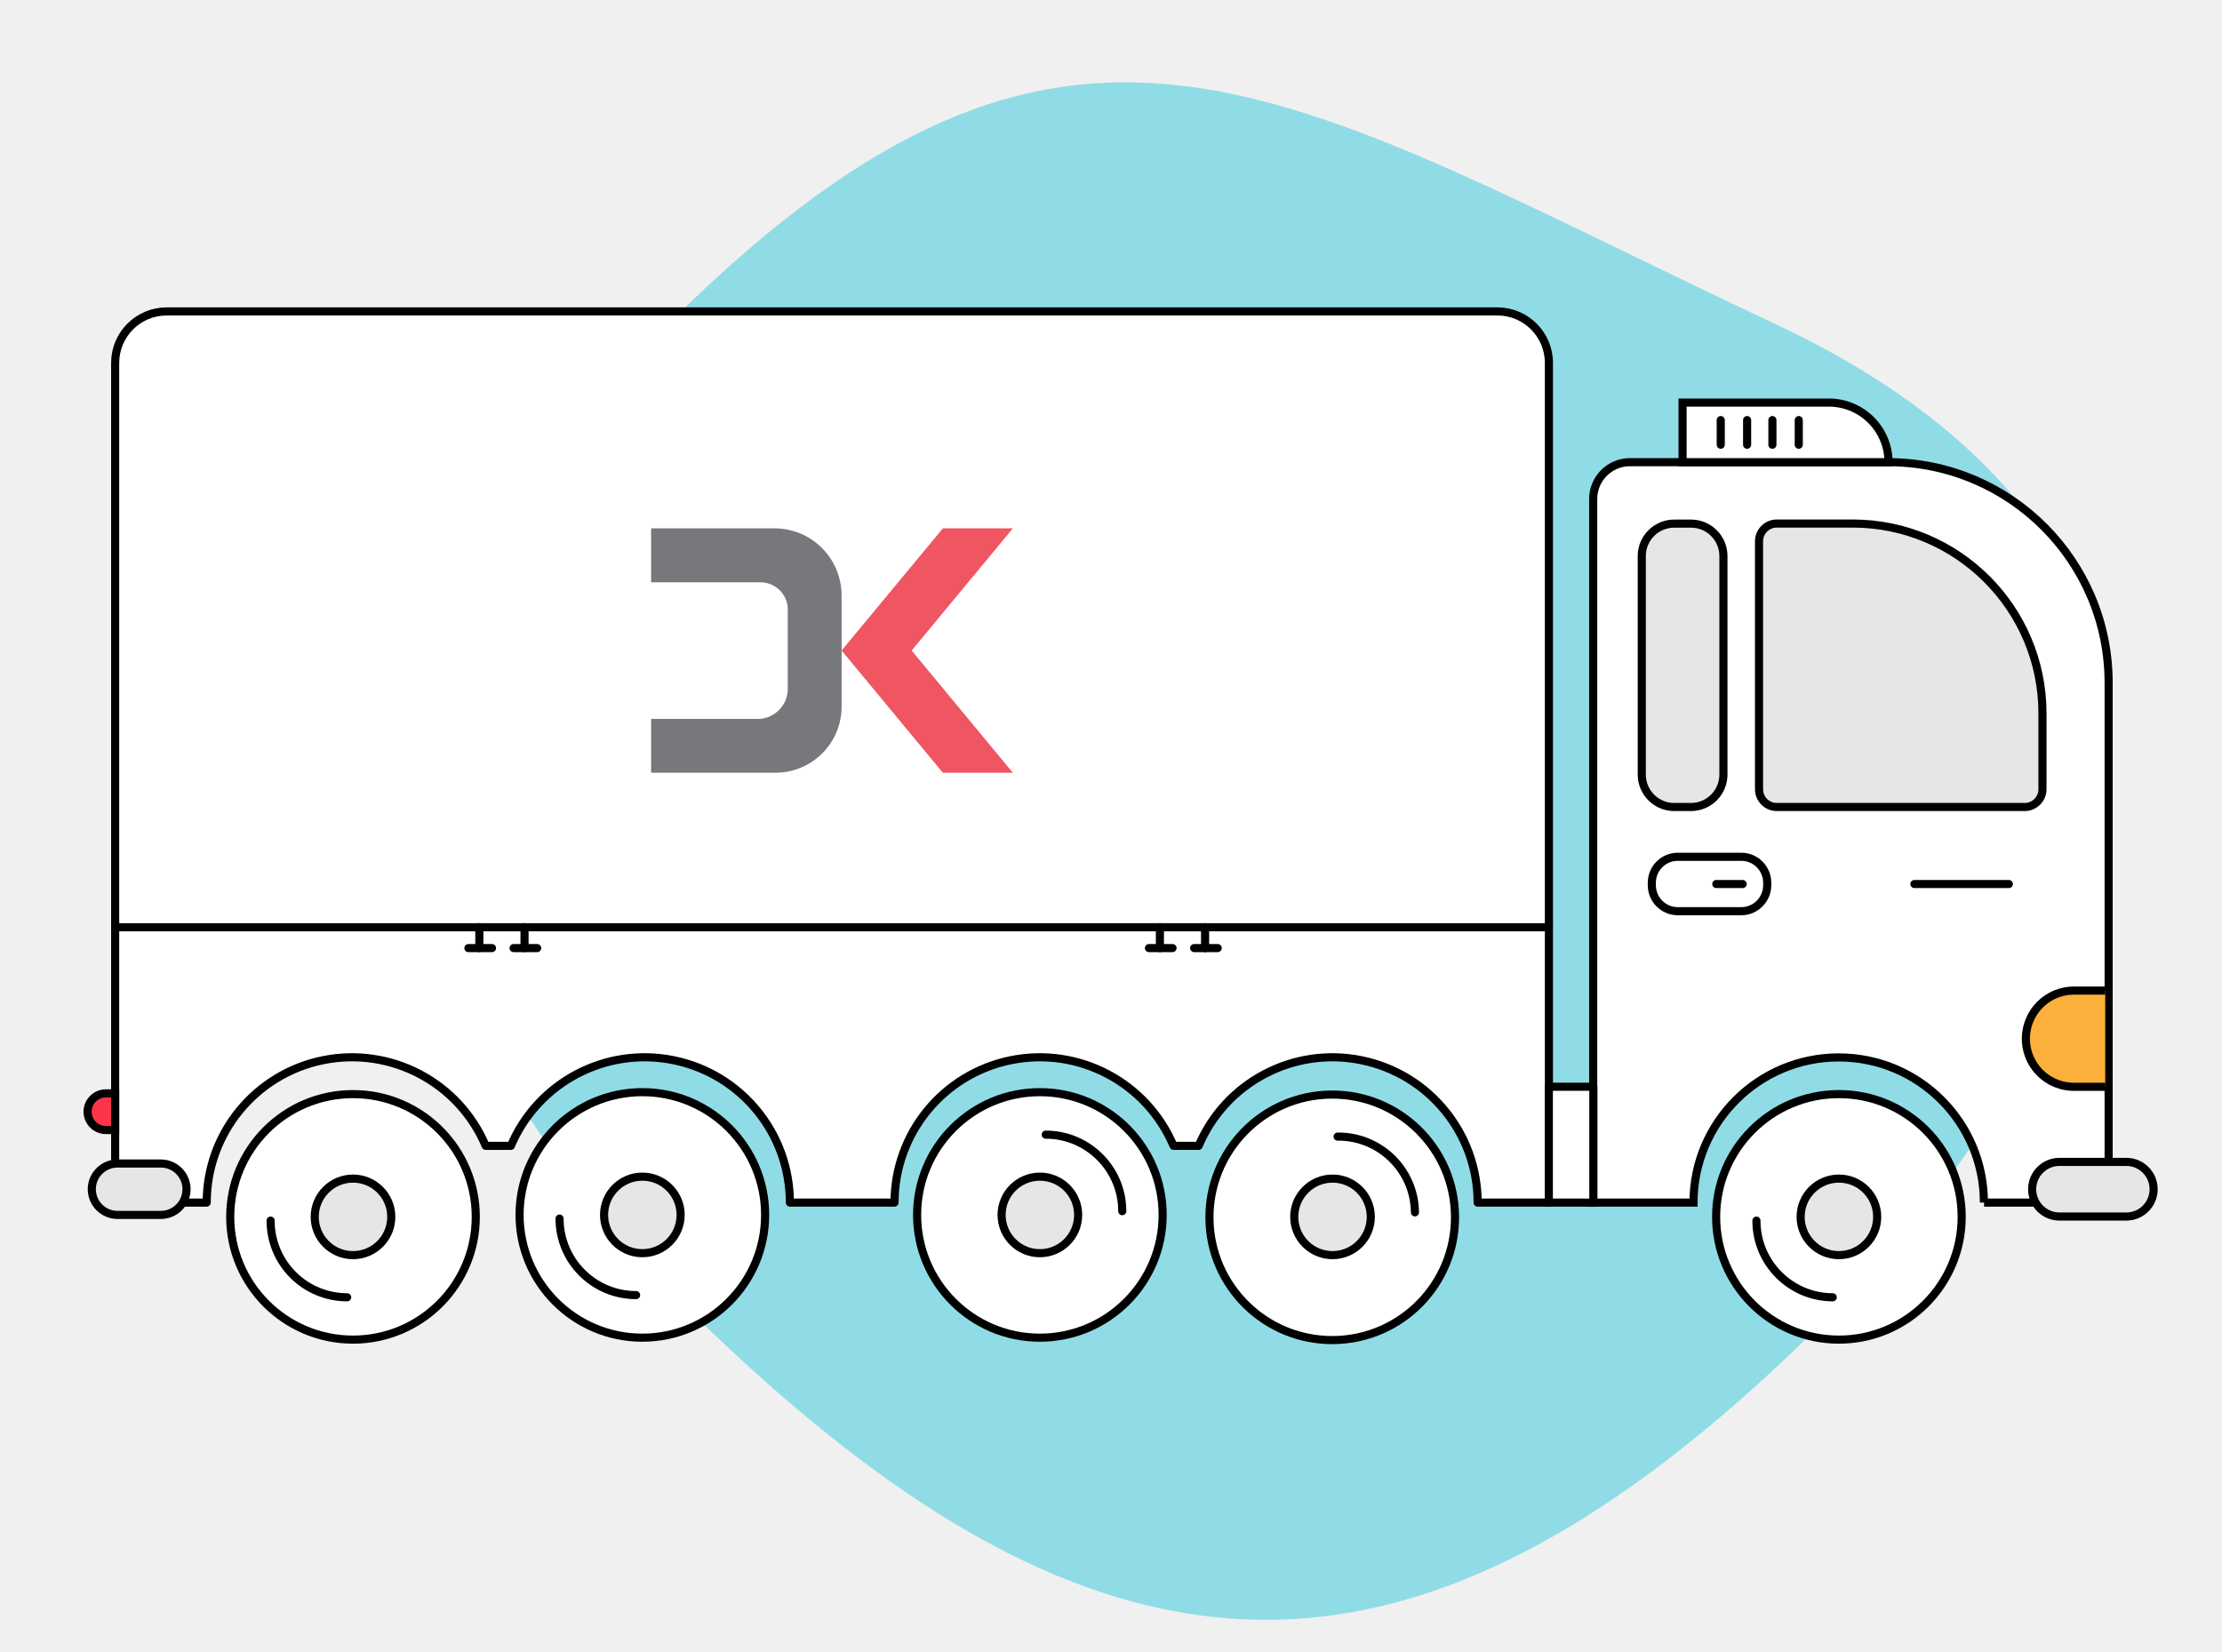
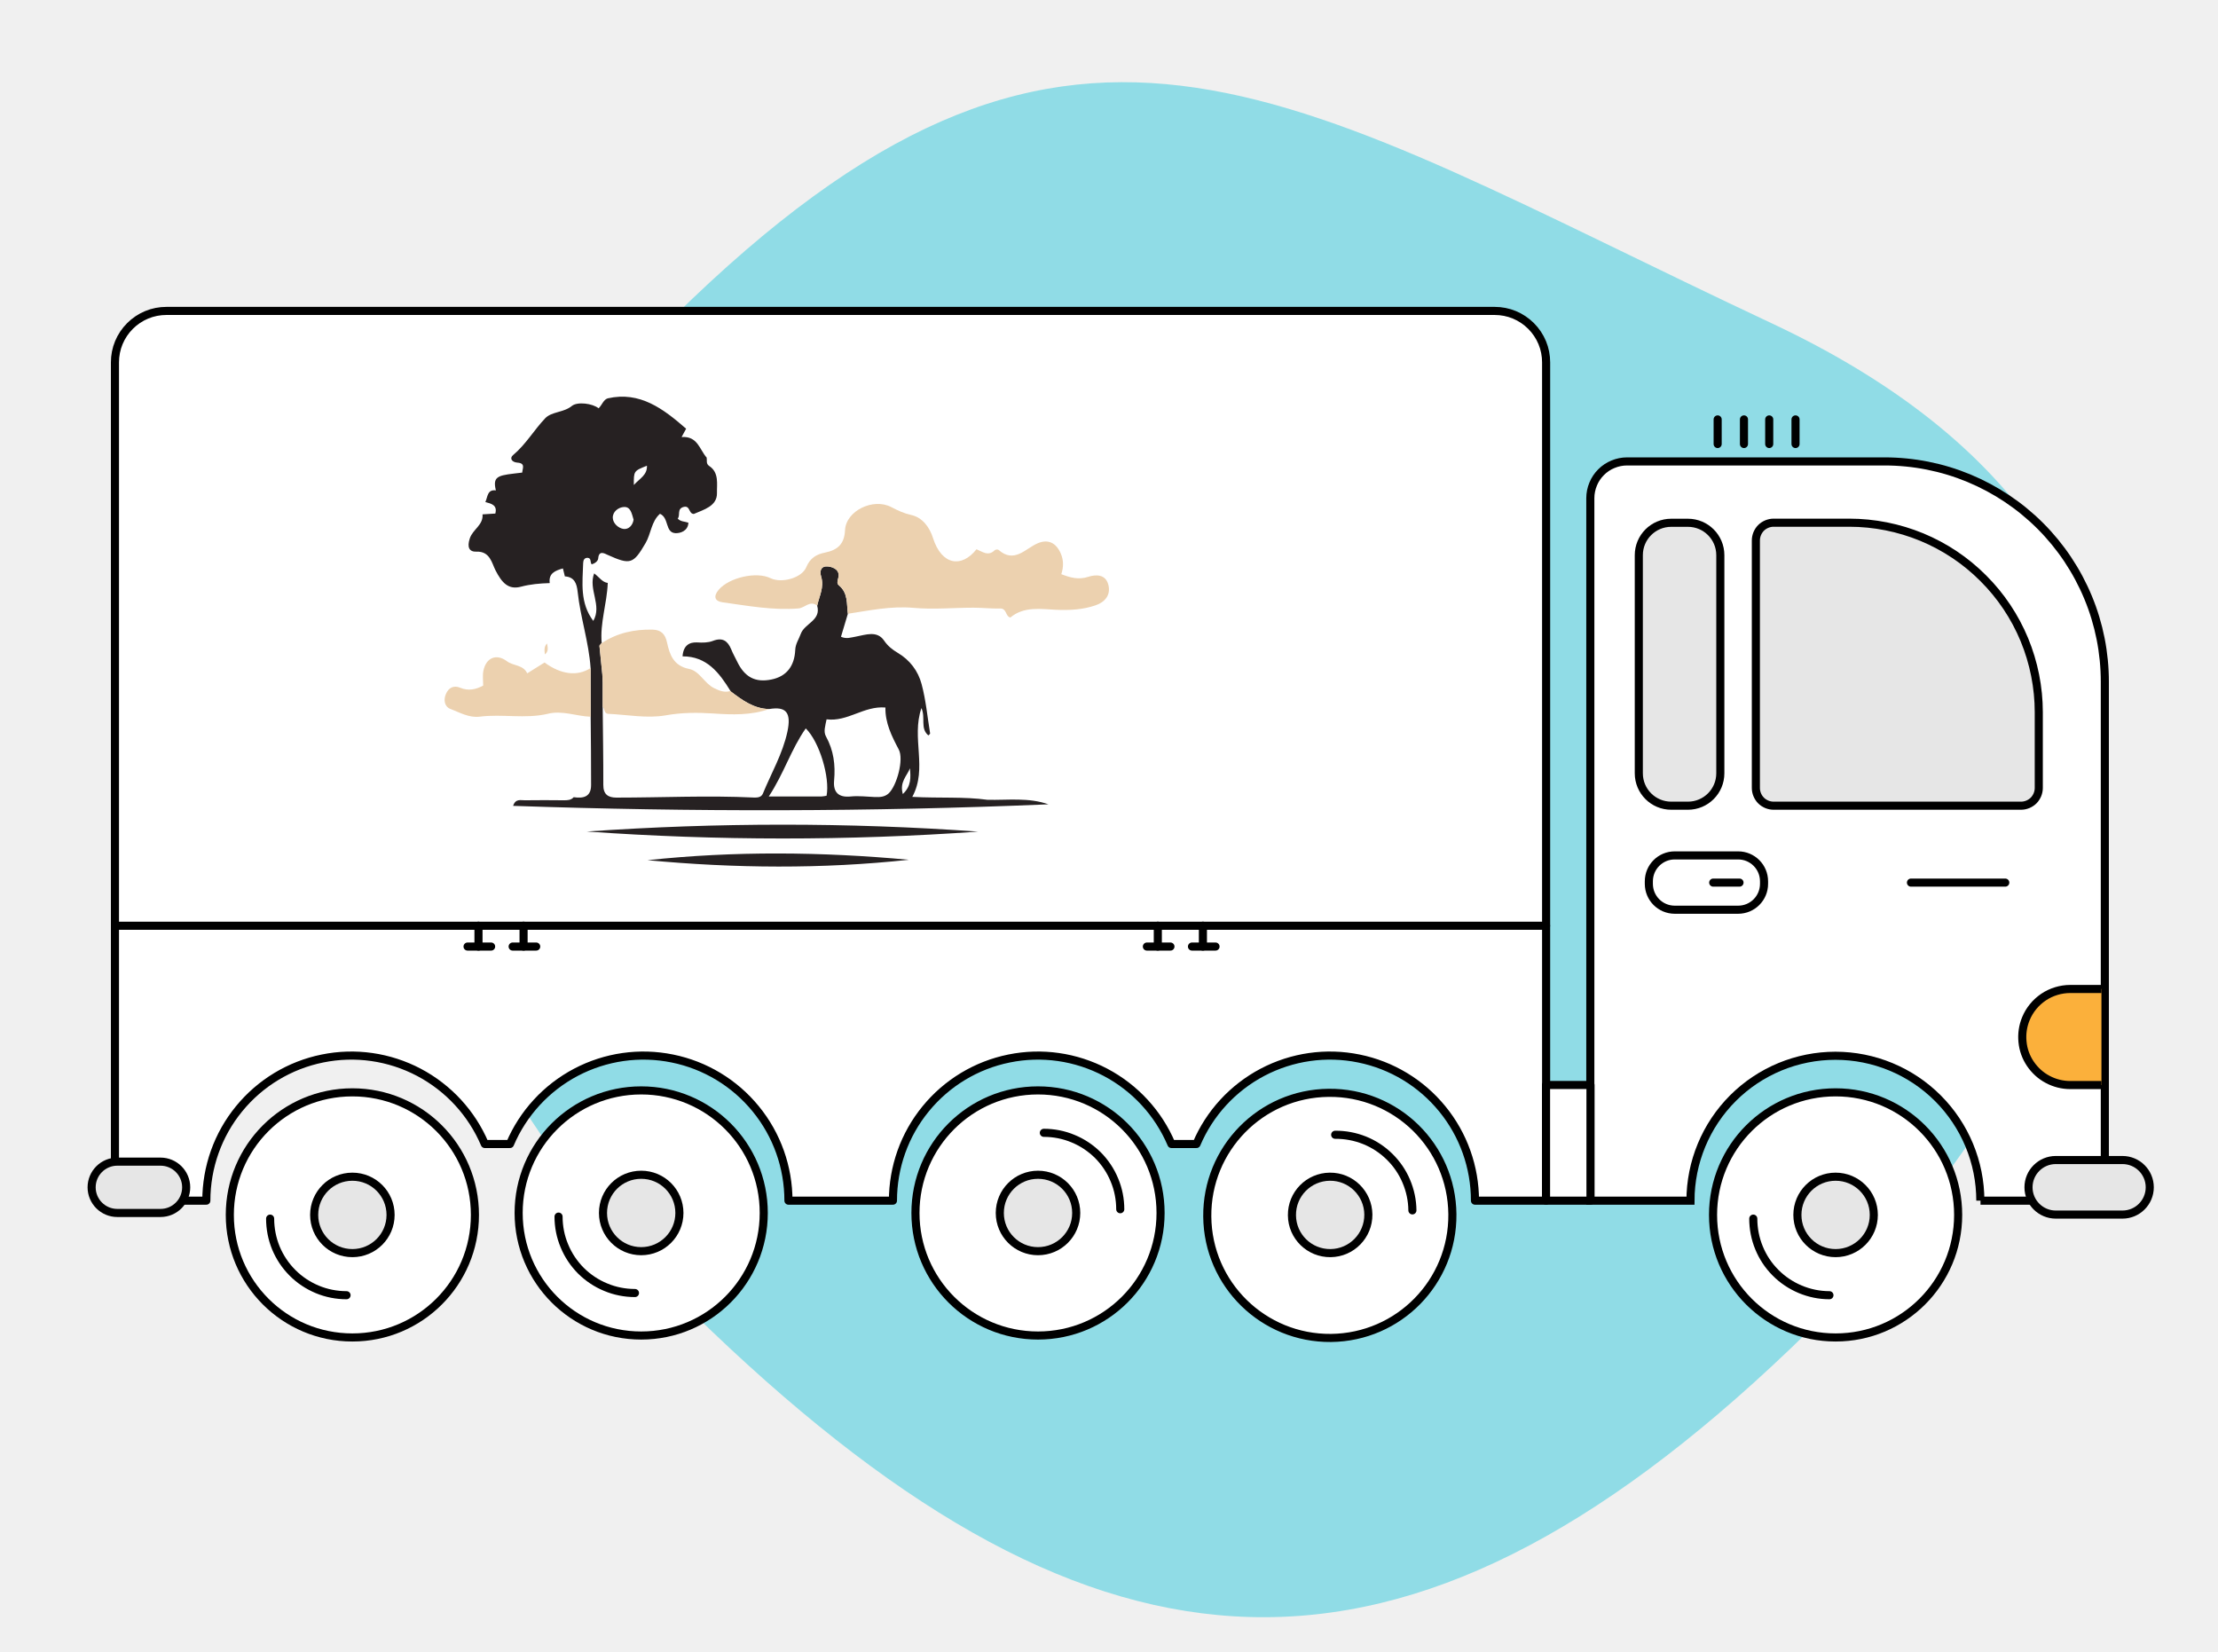
- <svg xmlns="http://www.w3.org/2000/svg" id="Layer_1" data-name="Layer 1" viewBox="0 0 274 203.64">
-   <defs>
-     <style>.cls-1{opacity:0.4;}.cls-2{fill:#00bfd6;}.cls-3,.cls-7{fill:#fff;}.cls-3,.cls-4,.cls-5,.cls-6,.cls-7,.cls-8,.cls-9{stroke:#000;}.cls-3,.cls-6,.cls-8,.cls-9{stroke-miterlimit:10;}.cls-4,.cls-9{fill:none;}.cls-4,.cls-5,.cls-7{stroke-linecap:round;stroke-linejoin:round;}.cls-5{fill:#e6e6e6;}.cls-6{fill:#fbb03b;}.cls-8{fill:#fb3449;}.cls-10{fill:#ef5662;}.cls-11{fill:#77787b;}</style>
-   </defs>
-   <g class="cls-1">
-     <path class="cls-2" d="M221.11,166.67c-47.76,45.59-85.4,43.38-133.17-2.21-45.59-43.52-48-84-2.42-127.55C133.29-8.68,159.23,11.95,219,40,280.88,69.1,266.71,123.15,221.11,166.67Z" />
+ <svg xmlns="http://www.w3.org/2000/svg" version="1.2" baseProfile="tiny-ps" viewBox="0 0 274 204" width="274" height="204">
+   <style>
+ 		tspan { white-space:pre }
+ 		.shp0 { fill: #00bfd6 } 
+ 		.shp1 { fill: #ffffff;stroke: #000000 } 
+ 		.shp2 { fill: none;stroke: #000000;stroke-linecap:round;stroke-linejoin:round } 
+ 		.shp3 { fill: #e6e6e6;stroke: #000000;stroke-linecap:round;stroke-linejoin:round } 
+ 		.shp4 { fill: #ffffff;stroke: #000000;stroke-width: 1 } 
+ 		.shp5 { fill: #fbb03b;stroke: #000000 } 
+ 		.shp6 { fill: #ffffff;stroke: #000000;stroke-linecap:round;stroke-linejoin:round } 
+ 		.shp7 { fill: none;stroke: #000000 } 
+ 		.shp8 { fill: #262122 } 
+ 		.shp9 { fill: #ecd1af } 
+ 	</style>
+   <g id="Layer" style="opacity: 0.4">
+     <path id="Layer" class="shp0" d="M221.11 166.67C173.35 212.26 135.71 210.05 87.94 164.46C42.35 120.94 39.94 80.46 85.52 36.91C133.29 -8.68 159.23 11.95 219 40C280.88 69.1 266.71 123.15 221.11 166.67Z" />
  </g>
-   <path class="cls-3" d="M244.66,148.32h11.73a3.63,3.63,0,0,0,3.63-3.63V84.22A27.21,27.21,0,0,0,232.8,57H201a4.54,4.54,0,0,0-4.54,4.54v86.78h12.37a17.9,17.9,0,1,1,35.81,0" />
-   <circle class="cls-3" cx="226.76" cy="150.08" r="15.14" />
-   <path class="cls-4" d="M216.59,150.54A9.44,9.44,0,0,0,226,160" />
-   <circle class="cls-5" cx="226.76" cy="150.08" r="4.72" />
-   <circle class="cls-3" cx="128.23" cy="149.84" r="15.14" />
-   <path class="cls-4" d="M138.39,149.38a9.44,9.44,0,0,0-9.44-9.44" />
-   <circle class="cls-5" cx="128.23" cy="149.84" r="4.72" />
-   <circle class="cls-3" cx="164.32" cy="150.08" r="15.14" transform="matrix(1, -0.01, 0.01, 1, -1.54, 1.7)" />
-   <path class="cls-4" d="M174.48,149.52a9.44,9.44,0,0,0-9.54-9.34" />
-   <circle class="cls-5" cx="164.32" cy="150.08" r="4.72" transform="translate(-1.54 1.7) rotate(-0.59)" />
-   <circle class="cls-3" cx="79.21" cy="149.84" r="15.14" />
-   <path class="cls-4" d="M69,150.29a9.44,9.44,0,0,0,9.44,9.44" />
-   <circle class="cls-5" cx="79.21" cy="149.84" r="4.72" />
-   <circle class="cls-3" cx="43.53" cy="150.08" r="15.14" />
-   <path class="cls-4" d="M33.37,150.54A9.44,9.44,0,0,0,42.81,160" />
-   <circle class="cls-5" cx="43.53" cy="150.08" r="4.72" />
-   <path class="cls-6" d="M259.6,122.17h-3.85a5.93,5.93,0,0,0-5.49,3.69h0a5.93,5.93,0,0,0,5.49,8.18h3.85" />
-   <path class="cls-7" d="M110.31,148.32a17.91,17.91,0,0,1,34.4-7h3.1a17.91,17.91,0,0,1,34.4,7H191V44.76a6.35,6.35,0,0,0-6.35-6.35H20.55a6.35,6.35,0,0,0-6.35,6.35v99.93a3.63,3.63,0,0,0,3.63,3.63h7.66a17.91,17.91,0,0,1,34.4-7H63a17.91,17.91,0,0,1,34.4,7Z" />
-   <rect class="cls-5" x="250.59" y="143.3" width="14.98" height="6.74" rx="3.37" ry="3.37" transform="translate(516.16 293.34) rotate(-180)" />
-   <rect class="cls-5" x="11.32" y="143.5" width="11.68" height="6.34" rx="3.17" ry="3.17" transform="translate(34.32 293.34) rotate(180)" />
-   <path class="cls-5" d="M219.11,64.57h30.58a2.19,2.19,0,0,1,2.19,2.19V97.34a2.19,2.19,0,0,1-2.19,2.19h-9.35a23.41,23.41,0,0,1-23.41-23.41V66.76a2.19,2.19,0,0,1,2.19-2.19Z" transform="translate(468.79 164.1) rotate(180)" />
-   <rect class="cls-5" x="202.45" y="64.57" width="10.07" height="34.95" rx="4" ry="4" transform="translate(414.97 164.1) rotate(180)" />
-   <path class="cls-8" d="M10.81,134.85h1.14a2.26,2.26,0,0,1,2.26,2.26v0a2.26,2.26,0,0,1-2.26,2.26H10.81a0,0,0,0,1,0,0v-4.51A0,0,0,0,1,10.81,134.85Z" transform="translate(25.01 274.22) rotate(180)" />
-   <rect class="cls-9" x="203.69" y="105.68" width="14.23" height="6.71" rx="3.2" ry="3.2" transform="translate(421.61 218.06) rotate(180)" />
-   <line class="cls-4" x1="214.89" y1="109.03" x2="211.64" y2="109.03" />
-   <rect class="cls-7" x="190.99" y="134.03" width="5.49" height="14.29" />
-   <line class="cls-4" x1="190.99" y1="114.36" x2="14.2" y2="114.36" />
-   <polygon class="cls-10" points="124.9 65.16 116.27 65.16 103.78 80.23 116.27 95.31 124.9 95.31 112.42 80.23 124.9 65.16" />
-   <path class="cls-11" d="M95.51,65.16H80.29v6.66H93.64a3.38,3.38,0,0,1,3.5,3.12V85.17a3.74,3.74,0,0,1-3.5,3.5H80.29V95.3H95.51A8.15,8.15,0,0,0,103.78,87V73.53A8.28,8.28,0,0,0,95.51,65.16Z" />
-   <line class="cls-4" x1="236.07" y1="109.03" x2="247.72" y2="109.03" />
-   <path class="cls-3" d="M207.49,49.65h18A7.36,7.36,0,0,1,232.88,57v0a0,0,0,0,1,0,0h-25.4a0,0,0,0,1,0,0V49.65A0,0,0,0,1,207.49,49.65Z" />
-   <line class="cls-4" x1="212.19" y1="51.81" x2="212.19" y2="54.85" />
-   <line class="cls-4" x1="215.44" y1="51.81" x2="215.44" y2="54.85" />
-   <line class="cls-4" x1="218.56" y1="51.81" x2="218.56" y2="54.85" />
-   <line class="cls-4" x1="221.81" y1="51.81" x2="221.81" y2="54.85" />
-   <line class="cls-4" x1="148.6" y1="114.35" x2="148.6" y2="116.93" />
-   <line class="cls-4" x1="147.25" y1="116.93" x2="150.16" y2="116.93" />
-   <line class="cls-4" x1="143.03" y1="114.35" x2="143.03" y2="116.93" />
-   <line class="cls-4" x1="141.68" y1="116.93" x2="144.59" y2="116.93" />
-   <line class="cls-4" x1="64.68" y1="114.35" x2="64.68" y2="116.93" />
-   <line class="cls-4" x1="63.33" y1="116.93" x2="66.24" y2="116.93" />
-   <line class="cls-4" x1="59.11" y1="114.35" x2="59.11" y2="116.93" />
-   <line class="cls-4" x1="57.76" y1="116.93" x2="60.67" y2="116.93" />
+   <path id="Layer" class="shp1" d="M244.66 148.32L256.39 148.32C256.87 148.32 257.34 148.23 257.78 148.04C258.22 147.86 258.62 147.59 258.96 147.26C259.29 146.92 259.56 146.52 259.74 146.08C259.93 145.64 260.02 145.17 260.02 144.69L260.02 84.22C260.02 80.65 259.32 77.1 257.95 73.8C256.58 70.5 254.58 67.5 252.05 64.97C249.52 62.44 246.52 60.44 243.22 59.07C239.92 57.7 236.37 57 232.8 57L201 57C200.4 57 199.81 57.12 199.26 57.35C198.71 57.57 198.21 57.91 197.79 58.33C197.37 58.75 197.03 59.25 196.81 59.8C196.58 60.35 196.46 60.94 196.46 61.54L196.46 148.32L208.83 148.32C208.84 143.57 210.72 139.02 214.08 135.66C217.43 132.31 221.99 130.42 226.74 130.42C231.48 130.42 236.04 132.31 239.39 135.66C242.75 139.02 244.64 143.57 244.64 148.32" />
+   <path id="Layer" class="shp1" d="M226.76 165.22C218.39 165.22 211.62 158.45 211.62 150.08C211.62 141.71 218.39 134.94 226.76 134.94C235.13 134.94 241.9 141.71 241.9 150.08C241.9 158.45 235.13 165.22 226.76 165.22Z" />
+   <path id="Layer" class="shp2" d="M216.59 150.54C216.59 151.78 216.83 153.01 217.3 154.15C217.77 155.3 218.46 156.34 219.34 157.22C220.21 158.1 221.25 158.79 222.39 159.27C223.54 159.75 224.76 160 226 160" />
+   <path id="Layer" class="shp3" d="M226.76 154.8C224.15 154.8 222.04 152.69 222.04 150.08C222.04 147.47 224.15 145.36 226.76 145.36C229.37 145.36 231.48 147.47 231.48 150.08C231.48 152.69 229.37 154.8 226.76 154.8Z" />
+   <path id="Layer" class="shp1" d="M128.23 164.98C119.86 164.98 113.09 158.21 113.09 149.84C113.09 141.47 119.86 134.7 128.23 134.7C136.6 134.7 143.37 141.47 143.37 149.84C143.37 158.21 136.6 164.98 128.23 164.98Z" />
+   <path id="Layer" class="shp2" d="M138.39 149.38C138.39 148.14 138.15 146.91 137.67 145.77C137.2 144.62 136.5 143.58 135.63 142.7C134.75 141.83 133.71 141.13 132.56 140.66C131.42 140.18 130.19 139.94 128.95 139.94" />
+   <path id="Layer" class="shp3" d="M128.23 154.56C125.62 154.56 123.51 152.45 123.51 149.84C123.51 147.23 125.62 145.12 128.23 145.12C130.84 145.12 132.95 147.23 132.95 149.84C132.95 152.45 130.84 154.56 128.23 154.56Z" />
+   <path id="Layer" class="shp4" d="M164.43 165.28C156.06 165.36 149.22 158.66 149.14 150.29C149.06 141.92 155.76 135.08 164.13 135C172.5 134.91 179.34 141.61 179.42 149.99C179.5 158.36 172.8 165.19 164.43 165.28Z" />
+   <path id="Layer" class="shp2" d="M174.48 149.52C174.47 148.28 174.21 147.06 173.72 145.91C173.24 144.77 172.53 143.74 171.64 142.87C170.76 142.01 169.71 141.32 168.56 140.86C167.41 140.4 166.18 140.17 164.94 140.18" />
+   <path id="Layer" class="shp3" d="M164.37 154.8C161.76 154.83 159.62 152.74 159.6 150.13C159.57 147.52 161.66 145.39 164.27 145.36C166.88 145.33 169.01 147.42 169.04 150.03C169.06 152.64 166.98 154.77 164.37 154.8Z" />
+   <path id="Layer" class="shp1" d="M79.21 164.98C70.84 164.98 64.07 158.21 64.07 149.84C64.07 141.47 70.84 134.7 79.21 134.7C87.58 134.7 94.35 141.47 94.35 149.84C94.35 158.21 87.58 164.98 79.21 164.98Z" />
+   <path id="Layer" class="shp2" d="M69 150.29C69 151.53 69.24 152.76 69.72 153.9C70.19 155.05 70.89 156.09 71.76 156.97C72.64 157.84 73.68 158.54 74.83 159.01C75.97 159.49 77.2 159.73 78.44 159.73" />
+   <path id="Layer" class="shp3" d="M79.21 154.56C76.6 154.56 74.49 152.45 74.49 149.84C74.49 147.23 76.6 145.12 79.21 145.12C81.82 145.12 83.93 147.23 83.93 149.84C83.93 152.45 81.82 154.56 79.21 154.56Z" />
+   <path id="Layer" class="shp1" d="M43.53 165.22C35.16 165.22 28.39 158.45 28.39 150.08C28.39 141.71 35.16 134.94 43.53 134.94C51.9 134.94 58.67 141.71 58.67 150.08C58.67 158.45 51.9 165.22 43.53 165.22Z" />
+   <path id="Layer" class="shp2" d="M33.37 150.54C33.37 151.78 33.61 153.01 34.08 154.16C34.56 155.31 35.25 156.35 36.13 157.23C37 158.11 38.05 158.8 39.19 159.28C40.34 159.76 41.57 160 42.81 160" />
+   <path id="Layer" class="shp3" d="M43.53 154.8C40.92 154.8 38.81 152.69 38.81 150.08C38.81 147.47 40.92 145.36 43.53 145.36C46.14 145.36 48.25 147.47 48.25 150.08C48.25 152.69 46.14 154.8 43.53 154.8Z" />
+   <path id="Layer" class="shp5" d="M259.6 122.17L255.75 122.17C255.16 122.17 254.58 122.26 254.02 122.43C253.46 122.6 252.93 122.85 252.44 123.18C251.96 123.51 251.52 123.9 251.15 124.36C250.78 124.81 250.48 125.32 250.26 125.86L250.26 125.86C249.89 126.76 249.75 127.74 249.85 128.71C249.94 129.68 250.28 130.61 250.82 131.41C251.37 132.22 252.1 132.89 252.96 133.34C253.82 133.8 254.78 134.04 255.75 134.04L259.6 134.04" />
+   <path id="Layer" class="shp6" d="M110.31 148.32C110.31 144.19 111.73 140.18 114.35 136.98C116.96 133.78 120.6 131.58 124.65 130.76C128.7 129.93 132.91 130.54 136.56 132.46C140.22 134.39 143.1 137.52 144.71 141.32L147.81 141.32C149.42 137.52 152.3 134.39 155.96 132.46C159.61 130.54 163.82 129.93 167.87 130.76C171.92 131.58 175.56 133.78 178.17 136.98C180.79 140.18 182.21 144.19 182.21 148.32L191 148.32L191 44.76C191 43.93 190.84 43.1 190.52 42.33C190.2 41.56 189.73 40.86 189.14 40.27C188.55 39.68 187.85 39.21 187.08 38.89C186.31 38.57 185.48 38.41 184.65 38.41L20.55 38.41C19.72 38.41 18.89 38.57 18.12 38.89C17.35 39.21 16.65 39.68 16.06 40.27C15.47 40.86 15 41.56 14.68 42.33C14.36 43.1 14.2 43.93 14.2 44.76L14.2 144.69C14.2 145.17 14.29 145.64 14.48 146.08C14.66 146.52 14.93 146.92 15.26 147.26C15.6 147.59 16 147.86 16.44 148.04C16.88 148.23 17.35 148.32 17.83 148.32L25.49 148.32C25.49 144.19 26.91 140.18 29.53 136.98C32.14 133.78 35.78 131.58 39.83 130.76C43.88 129.93 48.09 130.54 51.74 132.46C55.4 134.39 58.28 137.52 59.89 141.32L63 141.32C64.61 137.52 67.49 134.39 71.15 132.46C74.8 130.54 79.01 129.93 83.06 130.76C87.11 131.58 90.75 133.78 93.36 136.98C95.98 140.18 97.4 144.19 97.4 148.32L110.31 148.32Z" />
+   <path id="Layer" class="shp3" d="M265.57 146.67C265.57 148.53 264.06 150.04 262.2 150.04L253.96 150.04C252.1 150.04 250.59 148.53 250.59 146.67L250.59 146.67C250.59 144.81 252.1 143.3 253.96 143.3L262.2 143.3C264.06 143.3 265.57 144.81 265.57 146.67L265.57 146.67Z" />
+   <path id="Layer" class="shp3" d="M23 146.67C23 148.42 21.58 149.84 19.83 149.84L14.49 149.84C12.74 149.84 11.32 148.42 11.32 146.67L11.32 146.67C11.32 144.92 12.74 143.5 14.49 143.5L19.83 143.5C21.58 143.5 23 144.92 23 146.67L23 146.67Z" />
+   <path id="Layer" class="shp3" d="M249.68 99.53L219.1 99.53C218.81 99.53 218.53 99.47 218.26 99.36C218 99.25 217.75 99.09 217.55 98.89C217.35 98.69 217.19 98.44 217.08 98.18C216.97 97.91 216.91 97.63 216.91 97.34L216.91 66.76C216.91 66.47 216.97 66.19 217.08 65.92C217.19 65.66 217.35 65.41 217.55 65.21C217.75 65.01 218 64.85 218.26 64.74C218.53 64.63 218.81 64.57 219.1 64.57L228.45 64.57C231.52 64.57 234.57 65.18 237.41 66.35C240.25 67.53 242.83 69.25 245 71.43C247.18 73.6 248.9 76.18 250.08 79.02C251.25 81.86 251.86 84.91 251.86 87.98L251.86 97.34C251.86 97.63 251.8 97.91 251.69 98.18C251.58 98.44 251.42 98.69 251.22 98.89C251.02 99.09 250.77 99.25 250.51 99.36C250.24 99.47 249.96 99.53 249.67 99.53L249.68 99.53Z" />
+   <path id="Layer" class="shp3" d="M212.52 95.53C212.52 97.74 210.73 99.53 208.52 99.53L206.45 99.53C204.24 99.53 202.45 97.74 202.45 95.53L202.45 68.58C202.45 66.37 204.24 64.58 206.45 64.58L208.52 64.58C210.73 64.58 212.52 66.37 212.52 68.58L212.52 95.53Z" />
+   <path id="Layer" class="shp7" d="M217.92 109.18C217.92 110.95 216.49 112.38 214.72 112.38L206.89 112.38C205.12 112.38 203.69 110.95 203.69 109.18L203.69 108.87C203.69 107.1 205.12 105.67 206.89 105.67L214.72 105.67C216.49 105.67 217.92 107.1 217.92 108.87L217.92 109.18Z" />
+   <path id="Layer" class="shp2" d="M214.89 109.03L211.64 109.03" />
+   <path id="Layer" class="shp6" d="M190.99 134.03L196.48 134.03L196.48 148.32L190.99 148.32L190.99 134.03Z" />
+   <path id="Layer" class="shp2" d="M190.99 114.36L14.2 114.36" />
+   <path id="Layer" fill-rule="evenodd" class="shp8" d="M69.78 71.2C69.7 70.89 69.63 70.57 69.54 70.22C68.57 70.49 67.75 70.83 67.91 72.03C66.66 72.07 65.52 72.17 64.38 72.47C62.81 72.9 62 72 61.2 70.43C60.77 69.6 60.54 68.07 58.85 68.15C57.94 68.18 57.69 67.57 58.03 66.53C58.39 65.39 59.72 64.88 59.61 63.54C60.19 63.5 60.68 63.47 61.19 63.44C61.47 62.39 60.68 62.21 59.96 62.02C60.26 61.34 60.2 60.44 61.26 60.58C60.77 58.65 61.74 58.72 64.51 58.38C64.55 57.86 64.94 57.22 63.92 57.15C63.22 57.1 62.92 56.6 63.38 56.22C64.96 54.9 65.97 53.12 67.35 51.67C68.13 50.84 69.65 50.97 70.64 50.15C71.32 49.59 73.2 49.83 73.95 50.44C74.38 50.02 74.54 49.38 75.07 49.21C79.07 48.3 81.96 50.52 84.76 52.96C84.73 53 84.51 53.41 84.2 53.99C86.19 53.84 86.42 55.55 87.3 56.53C87.36 56.89 87.19 57.28 87.62 57.57C88.86 58.38 88.54 59.85 88.57 60.9C88.61 62.53 86.92 62.96 85.71 63.49C85.04 63.46 85.29 62.42 84.46 62.62C83.58 62.85 84.08 63.67 83.72 64.06C84.08 64.46 84.59 64.41 85.04 64.57C85 65.61 84 65.9 83.42 65.86C82.15 65.78 82.67 63.97 81.53 63.47C80.45 64.42 80.43 65.92 79.75 67.09C78.23 69.69 77.88 69.81 75.05 68.54C74.7 68.38 73.98 67.94 73.9 68.98C73.87 69.32 73.49 69.61 73.09 69.71C72.88 69.46 73.07 68.96 72.62 68.91C72.2 68.88 72.05 69.19 72.04 69.56C71.96 71.99 71.62 74.48 73.29 76.7C74.41 74.78 72.64 72.81 73.4 70.83C74.06 71.33 74.41 71.93 75.08 72.01C74.98 74.58 74.1 76.96 74.33 79.45C74.33 79.45 74.25 79.52 74.25 79.52C74.18 79.6 74.12 79.68 74.05 79.76C74.17 80.96 74.29 82.15 74.41 83.34L74.41 83.36C74.43 83.68 74.44 84.01 74.45 84.34L74.45 84.37C74.45 85.35 74.45 86.33 74.45 87.31C74.48 90.53 74.54 93.74 74.53 96.95C74.52 98.11 75.1 98.53 76.14 98.53C81.79 98.53 87.44 98.25 93.09 98.52C93.55 98.54 94.04 98.51 94.24 98.04C95.28 95.51 96.68 93.12 97.27 90.4C97.78 88.01 97.11 87.24 95.02 87.59C93.13 87.55 91.69 86.49 90.27 85.41L90.27 85.42L90.24 85.36C88.86 83.11 87.31 81.07 84.32 81.08C84.41 79.72 85.18 79.31 86.12 79.36C86.8 79.4 87.47 79.4 88.07 79.17C89.25 78.71 89.89 79.16 90.33 80.21C90.53 80.72 90.81 81.2 91.05 81.7C91.98 83.65 93.3 84.35 95.3 83.94C97.13 83.57 98.15 82.32 98.24 80.28C98.27 79.53 98.69 78.96 98.92 78.31C99.39 77 101.47 76.65 100.95 74.82C101.21 73.65 101.83 72.53 101.45 71.27C101.2 70.46 101.46 69.88 102.32 69.98C103.05 70.07 103.83 70.48 103.54 71.46C103.43 71.83 103.38 72.11 103.64 72.32C104.78 73.26 104.58 74.59 104.74 75.82C104.46 76.77 104.18 77.72 103.89 78.66C104.58 78.97 105.14 78.74 105.74 78.64C106.94 78.42 108.35 77.86 109.22 79.14C109.69 79.83 110.26 80.26 110.89 80.64C112.42 81.54 113.42 82.9 113.85 84.51C114.38 86.49 114.57 88.57 114.9 90.6C114.91 90.66 114.79 90.74 114.69 90.85C113.64 89.99 114.37 88.66 113.83 87.47C112.55 91.19 114.62 94.9 112.7 98.44C116.14 98.62 119.07 98.4 121.98 98.8C124.5 98.86 127.06 98.49 129.52 99.36C107.49 100.29 85.46 100.31 63.39 99.55C63.68 98.63 64.33 98.87 64.84 98.86C66.44 98.84 68.05 98.84 69.65 98.86C70.11 98.86 70.54 98.85 70.87 98.48C72.05 98.65 73.02 98.46 73.02 96.98C73.03 94.17 72.99 91.35 72.97 88.54C72.97 86.53 72.96 84.53 72.96 82.52C72.74 79.33 71.7 76.28 71.36 73.11C71.25 72.1 70.98 71.28 69.78 71.2ZM85.04 64.57C85.04 64.56 85.04 64.56 85.04 64.55L85.06 64.57C85.06 64.57 85.05 64.57 85.04 64.57ZM102.11 88.86C101.95 89.7 101.7 90.37 102.04 90.98C102.98 92.69 103.22 94.49 103.04 96.42C102.91 97.83 103.55 98.55 105.1 98.39C106.08 98.29 107.09 98.42 108.08 98.46C108.7 98.48 109.29 98.46 109.79 98C110.78 97.06 111.68 93.83 111.03 92.59C110.15 90.93 109.34 89.29 109.38 87.4C106.7 87.18 104.73 89.19 102.11 88.86ZM99.54 89.98C97.73 92.55 96.86 95.52 94.97 98.39C97.46 98.39 99.48 98.39 101.5 98.39C101.71 98.38 101.92 98.33 102.11 98.3C102.54 96.06 101.25 91.66 99.54 89.98ZM78.27 64.19C78.04 63.45 77.92 62.58 77.07 62.63C76.39 62.67 75.67 63.21 75.7 63.98C75.73 64.67 76.41 65.26 77.03 65.34C77.68 65.43 78.18 64.86 78.27 64.19ZM111.53 98.09C112.6 97.09 112.5 96 112.41 94.91C112.05 95.85 111.1 96.6 111.53 98.09ZM78.3 59.91C79.05 59.09 79.97 58.68 79.92 57.53C78.29 58.18 78.29 58.18 78.3 59.91Z" />
+   <path id="Layer" fill-rule="evenodd" class="shp9" d="M100.95 74.82C100.07 74.12 99.43 75.09 98.65 75.16C95.47 75.42 92.36 74.83 89.24 74.4C88.32 74.27 88.08 73.69 88.78 72.86C90.06 71.35 93.44 70.56 95.2 71.43C96.55 72.08 99.05 71.41 99.6 70.07C100.07 68.94 100.85 68.47 101.93 68.26C103.44 67.95 104.31 67.24 104.39 65.5C104.5 63.1 107.88 61.46 110.12 62.65C110.9 63.06 111.65 63.41 112.54 63.61C114 63.92 114.86 65.2 115.26 66.47C116.34 69.84 118.8 70.18 120.63 67.85C121.37 68.15 122.08 68.77 122.89 67.96C122.98 67.88 123.27 67.85 123.36 67.93C125.31 69.65 126.69 67.74 128.22 67.1C129.43 66.6 130.47 66.99 131.07 68.44C131.4 69.25 131.39 70.05 131.11 70.93C132.22 71.36 133.24 71.65 134.46 71.25C135.39 70.95 136.59 70.93 136.92 72.24C137.25 73.52 136.48 74.39 135.33 74.78C133.77 75.31 132.2 75.4 130.49 75.33C128.66 75.25 126.51 74.86 124.82 76.28C124.19 76.16 124.39 75.14 123.55 75.17C122.46 75.2 121.36 75.07 120.27 75.07C117.8 75.07 115.31 75.31 112.87 75.09C110.08 74.84 107.43 75.41 104.74 75.82C104.58 74.59 104.78 73.26 103.65 72.32C103.38 72.11 103.43 71.83 103.54 71.46C103.83 70.48 103.05 70.07 102.32 69.98C101.46 69.88 101.2 70.46 101.45 71.27C101.83 72.53 101.21 73.65 100.95 74.82Z" />
+   <path id="Layer" fill-rule="evenodd" class="shp9" d="M72.96 82.52C72.96 84.53 72.97 86.53 72.97 88.54C71.18 88.48 69.44 87.71 67.62 88.19C64.86 88.82 62.05 88.18 59.28 88.53C57.94 88.7 56.81 88.02 55.65 87.58C54.9 87.3 54.77 86.45 55.09 85.72C55.41 84.96 56.05 84.62 56.85 84.96C57.86 85.38 58.78 85.18 59.69 84.69C59.69 84.08 59.6 83.47 59.71 82.89C60.03 81.25 61.31 80.7 62.62 81.68C63.42 82.29 64.62 82.09 65.13 83.18C65.9 82.7 66.59 82.27 67.27 81.84C69.31 83.34 71.35 83.58 72.96 82.52Z" />
+   <path id="Layer" fill-rule="evenodd" class="shp8" d="M72.49 102.72C88.6 101.6 104.71 101.58 120.83 102.73C104.72 103.87 88.6 103.86 72.49 102.72Z" />
+   <path id="Layer" fill-rule="evenodd" class="shp8" d="M112.28 106.21C101.53 107.37 90.76 107.27 79.99 106.26C90.74 105.11 101.5 105.22 112.28 106.21Z" />
+   <path id="Layer" fill-rule="evenodd" class="shp9" d="M67.58 79.49C67.66 79.97 67.8 80.47 67.31 80.84C67.26 80.36 67.18 79.88 67.58 79.49Z" />
+   <path id="Layer" fill-rule="evenodd" class="shp9" d="M95.02 87.59C92.78 88.37 90.46 88.3 88.15 88.14C86.16 88.01 84.25 88.01 82.22 88.37C79.94 88.77 77.5 88.29 75.12 88.18C74.62 88.15 74.72 87.57 74.45 87.31C74.45 86.33 74.45 85.35 74.45 84.37C74.45 84.37 74.53 84.35 74.53 84.35L74.45 84.34C74.44 84.01 74.43 83.68 74.41 83.36C74.41 83.36 74.49 83.35 74.49 83.35L74.41 83.34C74.29 82.15 74.17 80.96 74.05 79.76C74.11 79.68 74.18 79.6 74.25 79.51C74.25 79.51 74.33 79.45 74.33 79.45C76.24 78.18 78.36 77.73 80.62 77.78C81.65 77.81 82.17 78.3 82.4 79.36C82.72 80.86 83.2 82.25 85.11 82.63C86.42 82.88 86.99 84.4 88.22 85.01C88.92 85.35 89.51 85.58 90.24 85.36C90.24 85.36 90.27 85.41 90.27 85.41C90.26 85.46 90.24 85.51 90.23 85.55C90.24 85.5 90.26 85.45 90.27 85.41C91.69 86.49 93.13 87.55 95.02 87.59Z" />
+   <path id="Layer" class="shp2" d="M236.07 109.03L247.72 109.03" />
+   <path id="Layer" class="shp2" d="M212.19 51.81L212.19 54.85" />
+   <path id="Layer" class="shp2" d="M215.44 51.81L215.44 54.85" />
+   <path id="Layer" class="shp2" d="M218.56 51.81L218.56 54.85" />
+   <path id="Layer" class="shp2" d="M221.81 51.81L221.81 54.85" />
+   <path id="Layer" class="shp2" d="M148.6 114.35L148.6 116.93" />
+   <path id="Layer" class="shp2" d="M147.25 116.93L150.16 116.93" />
+   <path id="Layer" class="shp2" d="M143.03 114.35L143.03 116.93" />
+   <path id="Layer" class="shp2" d="M141.68 116.93L144.59 116.93" />
+   <path id="Layer" class="shp2" d="M64.68 114.35L64.68 116.93" />
+   <path id="Layer" class="shp2" d="M63.33 116.93L66.24 116.93" />
+   <path id="Layer" class="shp2" d="M59.11 114.35L59.11 116.93" />
+   <path id="Layer" class="shp2" d="M57.76 116.93L60.67 116.93" />
</svg>
